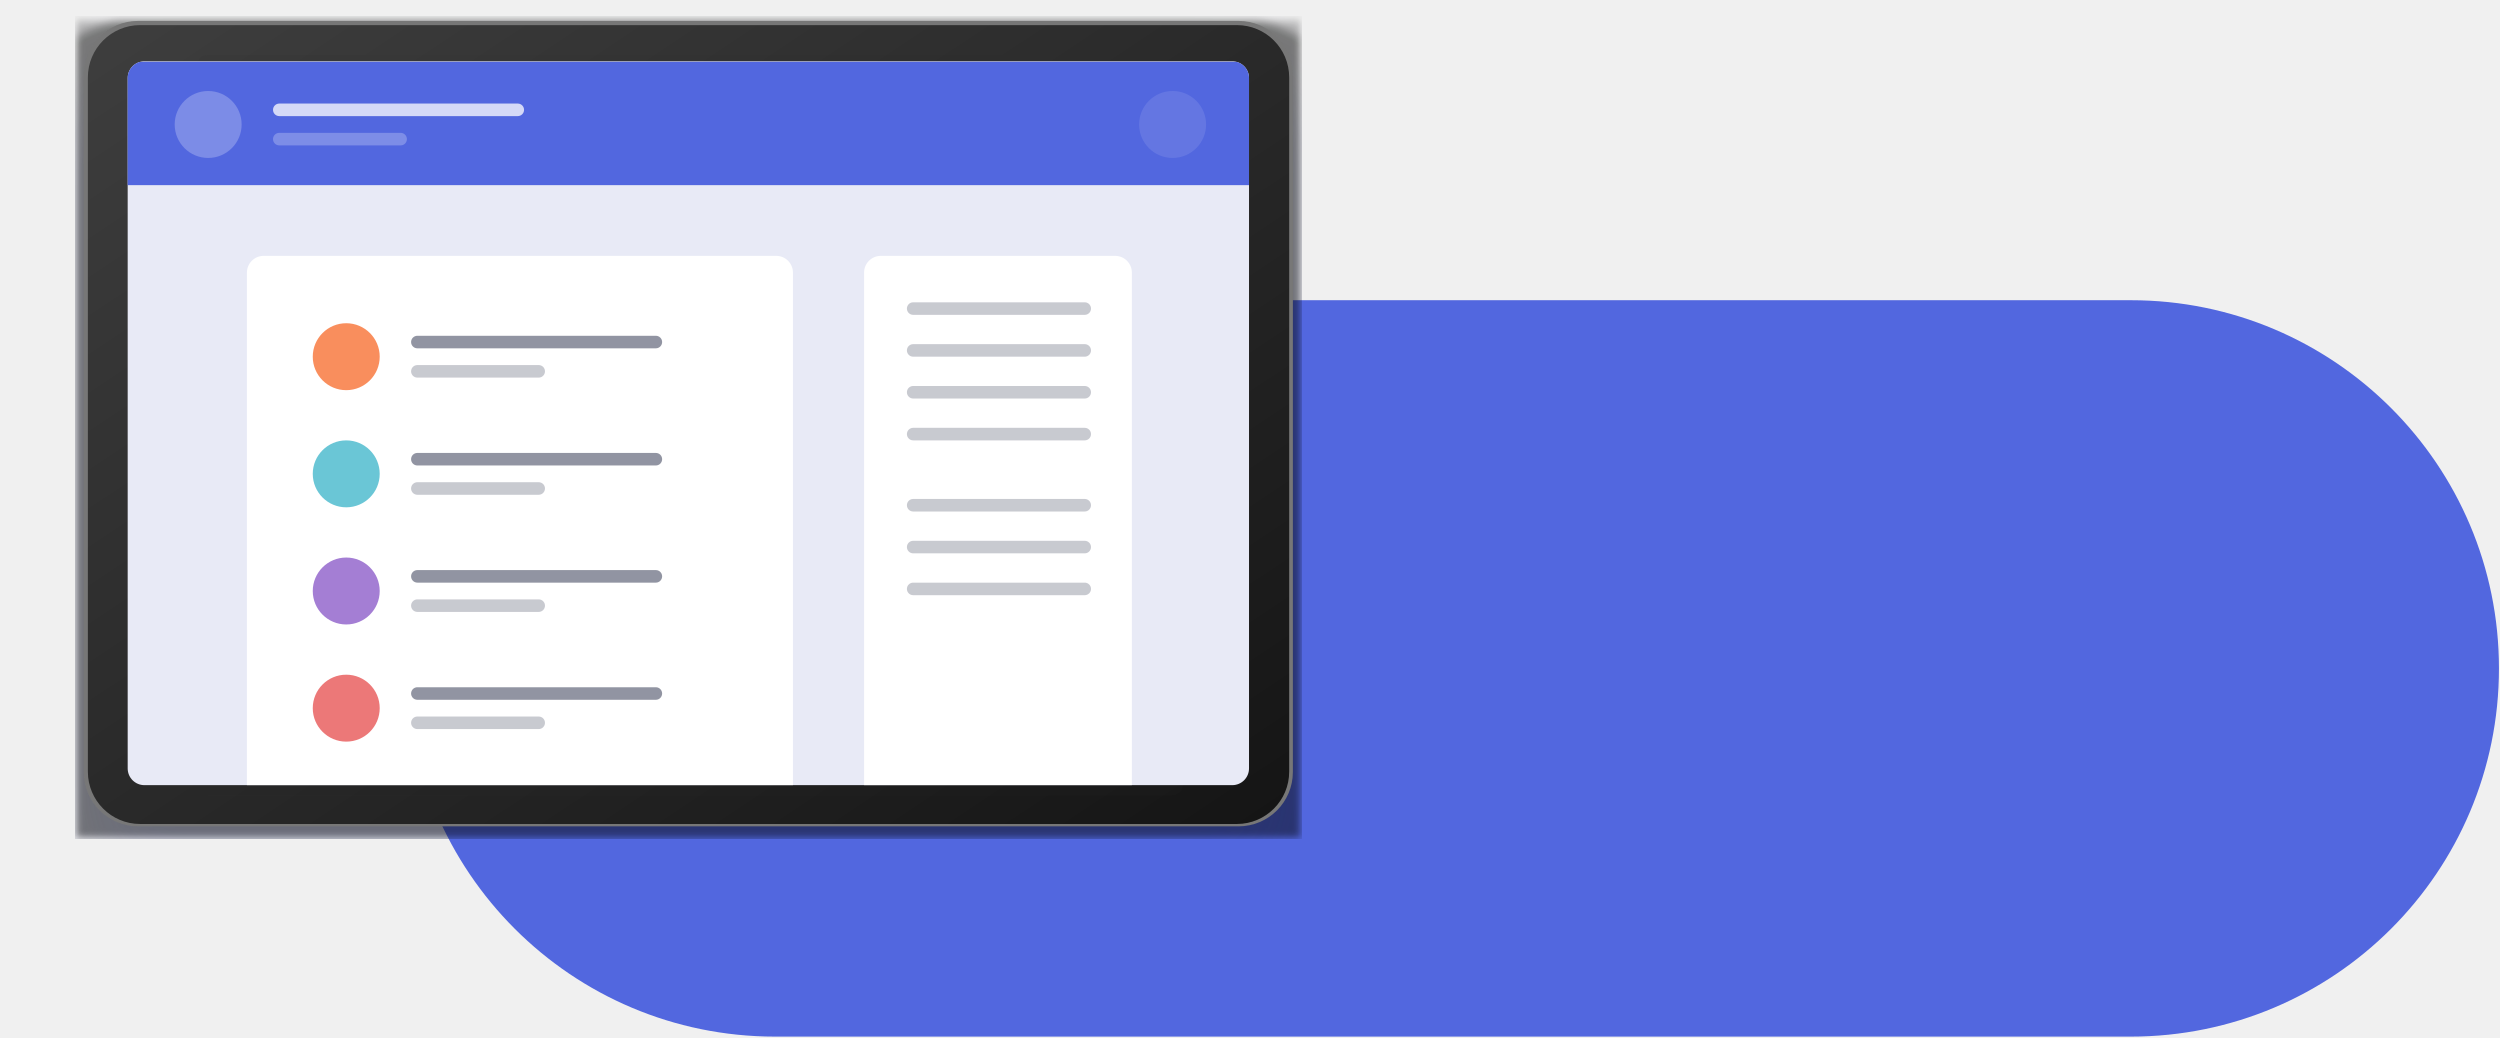
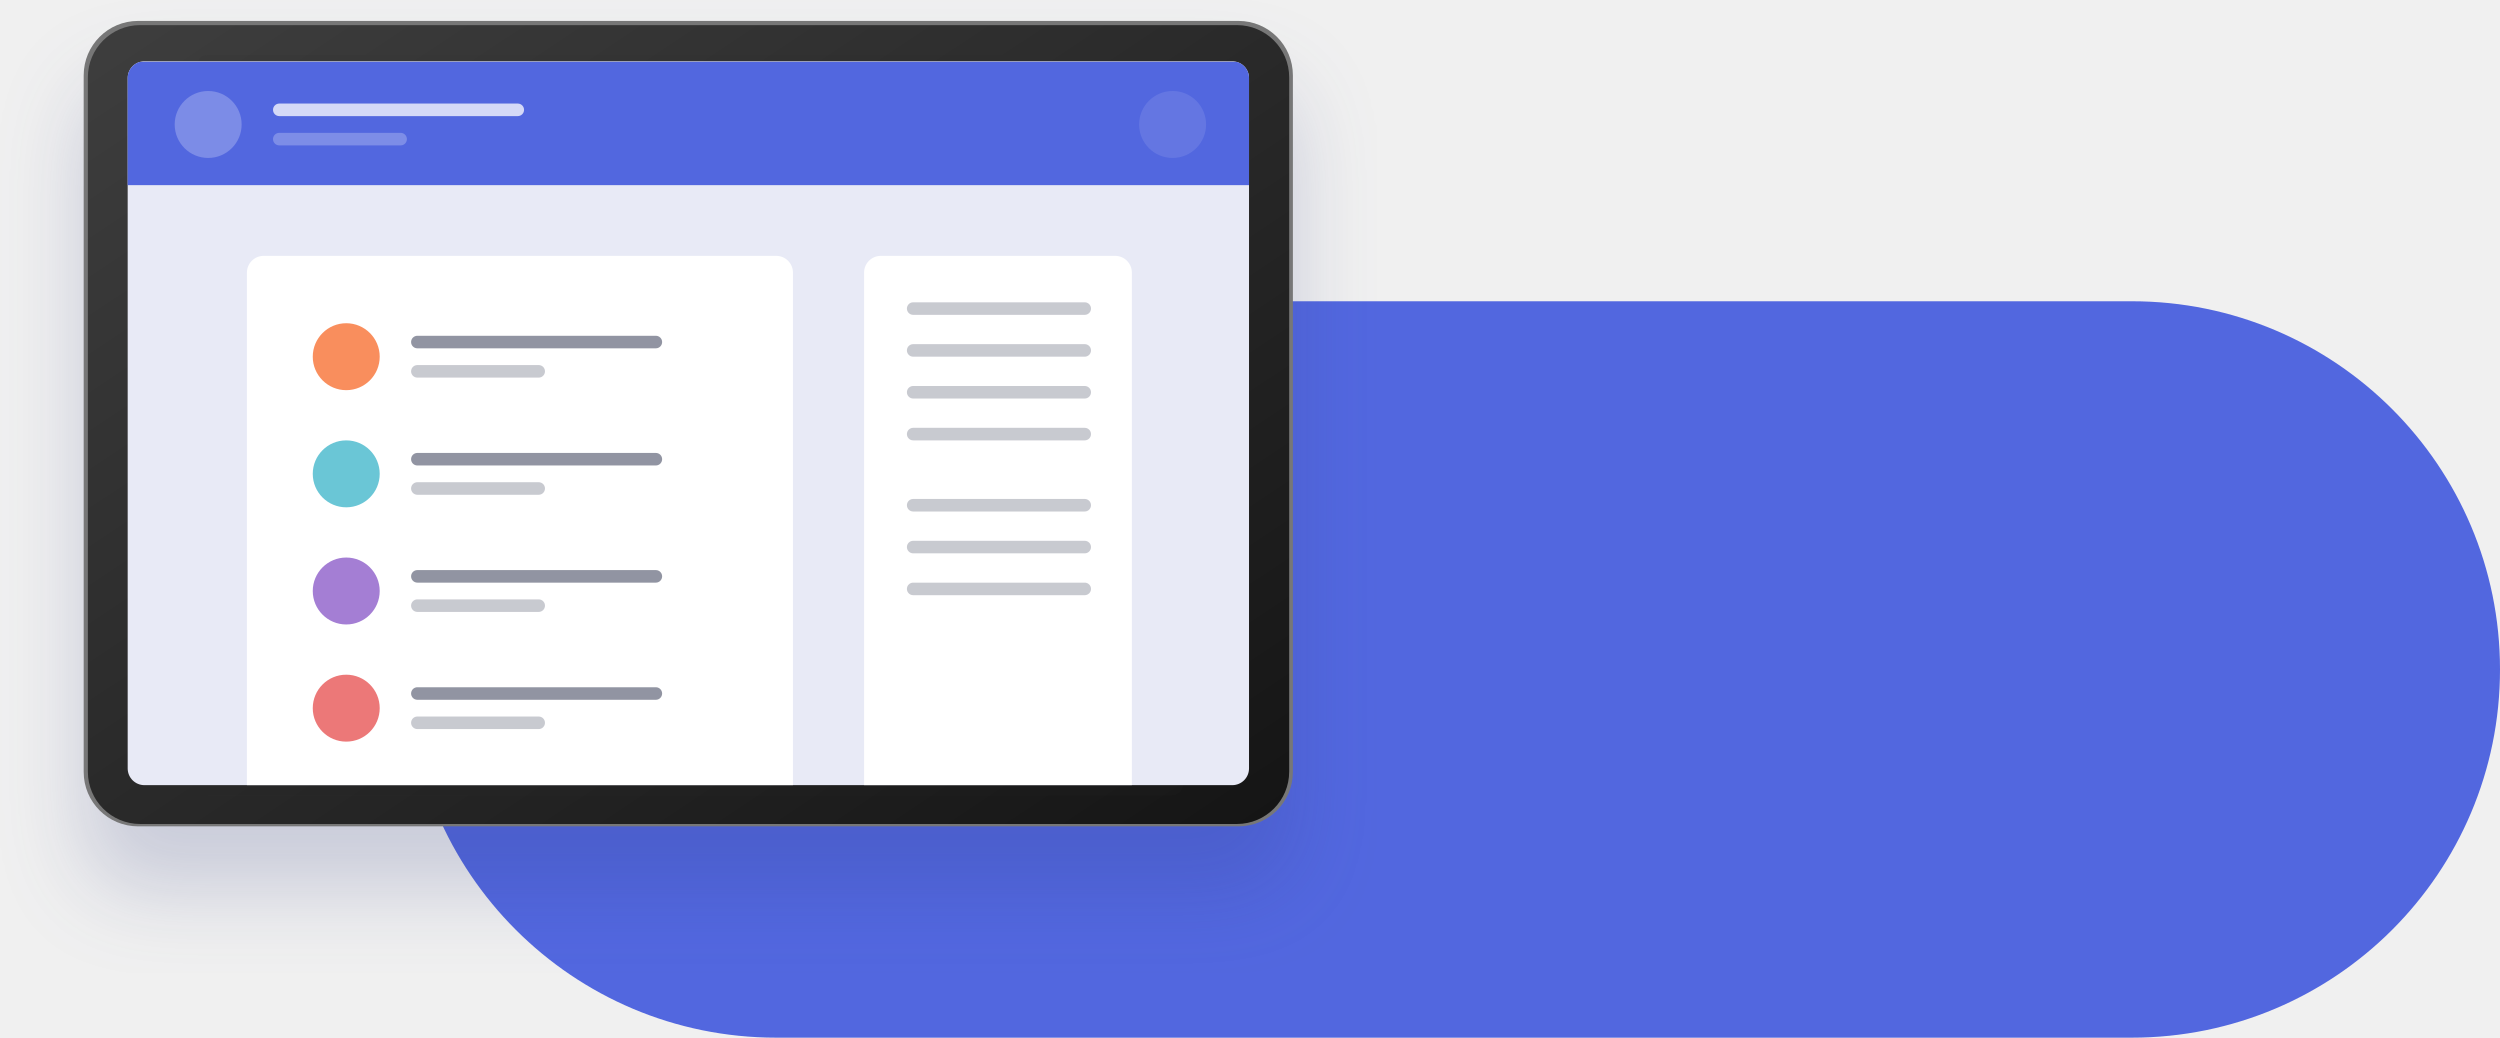
<svg xmlns="http://www.w3.org/2000/svg" width="1195" height="496" viewBox="0 0 1195 496" fill="none">
-   <rect x="194.5" y="143.5" width="1000" height="352" rx="176" fill="#5267DF" />
-   <g filter="url(#filter0_d_8230_2)">
-     <g filter="url(#filter1_d_8230_2)">
-       <rect x="40" y="10" width="578" height="385" rx="26" fill="#777777" />
-     </g>
-     <rect x="42" y="12" width="574.23" height="381.865" rx="25" fill="url(#paint0_linear_8230_2)" />
-     <rect opacity="0.1" x="94.03" y="26.303" width="471.463" height="353.756" rx="5" fill="#2A2A2A" />
-     <rect x="61.03" y="29.303" width="536" height="346" rx="8" fill="#E8EAF6" />
-     <mask id="mask0_8230_2" style="mask-type:luminance" maskUnits="userSpaceOnUse" x="61" y="29" width="537" height="347">
-       <rect x="61.03" y="29.303" width="536" height="346" rx="8" fill="white" />
-     </mask>
-     <g mask="url(#mask0_8230_2)">
-       <rect x="57.5" y="29.5" width="547" height="59" fill="#5267DF" />
-       <circle opacity="0.245" cx="99.5" cy="59.5" r="16" fill="white" />
-       <circle opacity="0.104" cx="560.5" cy="59.5" r="16" fill="white" />
-       <rect opacity="0.75" x="130.5" y="49.5" width="120" height="6" rx="3" fill="white" />
-       <rect opacity="0.25" x="130.5" y="63.5" width="64" height="6" rx="3" fill="white" />
-       <rect x="118.03" y="122.303" width="261" height="316" rx="8" fill="white" />
-       <rect x="413.03" y="122.303" width="128" height="316" rx="8" fill="white" />
-       <rect opacity="0.5" x="196.5" y="160.5" width="120" height="6" rx="3" fill="#242A45" />
-     </g>
-     <circle cx="165.5" cy="170.5" r="16" fill="#F98E5D" />
-     <rect opacity="0.25" x="433.5" y="144.5" width="88" height="6" rx="3" fill="#242A45" />
-     <rect opacity="0.25" x="433.5" y="164.5" width="88" height="6" rx="3" fill="#242A45" />
-     <rect opacity="0.25" x="433.5" y="184.5" width="88" height="6" rx="3" fill="#242A45" />
-     <rect opacity="0.25" x="433.5" y="204.5" width="88" height="6" rx="3" fill="#242A45" />
-     <rect opacity="0.25" x="433.5" y="238.5" width="88" height="6" rx="3" fill="#242A45" />
-     <rect opacity="0.25" x="433.5" y="258.5" width="88" height="6" rx="3" fill="#242A45" />
-     <rect opacity="0.25" x="433.5" y="278.5" width="88" height="6" rx="3" fill="#242A45" />
-     <rect opacity="0.25" x="196.5" y="174.5" width="64" height="6" rx="3" fill="#242A45" />
-     <circle cx="165.5" cy="226.5" r="16" fill="#6AC6D6" />
-     <rect opacity="0.5" x="196.5" y="216.5" width="120" height="6" rx="3" fill="#242A45" />
-     <rect opacity="0.25" x="196.5" y="230.5" width="64" height="6" rx="3" fill="#242A45" />
-     <circle cx="165.5" cy="282.5" r="16" fill="#A47ED4" />
-     <rect opacity="0.5" x="196.5" y="272.5" width="120" height="6" rx="3" fill="#242A45" />
-     <rect opacity="0.25" x="196.5" y="286.5" width="64" height="6" rx="3" fill="#242A45" />
-     <circle cx="165.5" cy="338.5" r="16" fill="#EC7878" />
-     <rect opacity="0.5" x="196.5" y="328.5" width="120" height="6" rx="3" fill="#242A45" />
-     <rect opacity="0.25" x="196.5" y="342.5" width="64" height="6" rx="3" fill="#242A45" />
+   <rect x="195" y="144" width="1000" height="352" rx="176" fill="#5267DF" />
+   <g filter="url(#filter0_d_8237_6)">
+     <rect x="40" y="10" width="578" height="385" rx="26" fill="#777777" />
  </g>
+   <rect x="42" y="12" width="574.23" height="381.865" rx="25" fill="url(#paint0_linear_8237_6)" />
+   <rect opacity="0.1" x="94.031" y="26.303" width="471.463" height="353.756" rx="5" fill="#2A2A2A" />
+   <rect x="61.031" y="29.303" width="536" height="346" rx="8" fill="#E8EAF6" />
+   <mask id="mask0_8237_6" style="mask-type:luminance" maskUnits="userSpaceOnUse" x="61" y="29" width="537" height="347">
+     <rect x="61.031" y="29.303" width="536" height="346" rx="8" fill="white" />
+   </mask>
+   <g mask="url(#mask0_8237_6)">
+     <rect x="57.5" y="29.5" width="547" height="59" fill="#5267DF" />
+     <circle opacity="0.245" cx="99.5" cy="59.5" r="16" fill="white" />
+     <circle opacity="0.104" cx="560.5" cy="59.5" r="16" fill="white" />
+     <rect opacity="0.75" x="130.5" y="49.5" width="120" height="6" rx="3" fill="white" />
+     <rect opacity="0.25" x="130.5" y="63.5" width="64" height="6" rx="3" fill="white" />
+     <rect x="118.031" y="122.303" width="261" height="316" rx="8" fill="white" />
+     <rect x="413.031" y="122.303" width="128" height="316" rx="8" fill="white" />
+     <rect opacity="0.5" x="196.5" y="160.5" width="120" height="6" rx="3" fill="#242A45" />
+   </g>
+   <circle cx="165.5" cy="170.5" r="16" fill="#F98E5D" />
+   <rect opacity="0.25" x="433.5" y="144.5" width="88" height="6" rx="3" fill="#242A45" />
+   <rect opacity="0.25" x="433.5" y="164.5" width="88" height="6" rx="3" fill="#242A45" />
+   <rect opacity="0.25" x="433.5" y="184.5" width="88" height="6" rx="3" fill="#242A45" />
+   <rect opacity="0.25" x="433.5" y="204.5" width="88" height="6" rx="3" fill="#242A45" />
+   <rect opacity="0.25" x="433.5" y="238.5" width="88" height="6" rx="3" fill="#242A45" />
+   <rect opacity="0.25" x="433.5" y="258.5" width="88" height="6" rx="3" fill="#242A45" />
+   <rect opacity="0.25" x="433.5" y="278.5" width="88" height="6" rx="3" fill="#242A45" />
+   <rect opacity="0.25" x="196.5" y="174.5" width="64" height="6" rx="3" fill="#242A45" />
+   <circle cx="165.5" cy="226.5" r="16" fill="#6AC6D6" />
+   <rect opacity="0.5" x="196.5" y="216.5" width="120" height="6" rx="3" fill="#242A45" />
+   <rect opacity="0.25" x="196.5" y="230.5" width="64" height="6" rx="3" fill="#242A45" />
+   <circle cx="165.5" cy="282.5" r="16" fill="#A47ED4" />
+   <rect opacity="0.5" x="196.5" y="272.5" width="120" height="6" rx="3" fill="#242A45" />
+   <rect opacity="0.25" x="196.5" y="286.5" width="64" height="6" rx="3" fill="#242A45" />
+   <circle cx="165.5" cy="338.5" r="16" fill="#EC7878" />
+   <rect opacity="0.5" x="196.5" y="328.5" width="120" height="6" rx="3" fill="#242A45" />
+   <rect opacity="0.25" x="196.5" y="342.5" width="64" height="6" rx="3" fill="#242A45" />
  <defs>
-     <filter id="filter0_d_8230_2" x="36" y="8" width="586" height="393" filterUnits="userSpaceOnUse" color-interpolation-filters="sRGB">
-       <feFlood flood-opacity="0" result="BackgroundImageFix" />
-       <feColorMatrix in="SourceAlpha" type="matrix" values="0 0 0 0 0 0 0 0 0 0 0 0 0 0 0 0 0 0 127 0" result="hardAlpha" />
-       <feOffset dy="2" />
-       <feGaussianBlur stdDeviation="2" />
-       <feColorMatrix type="matrix" values="0 0 0 0 0 0 0 0 0 0 0 0 0 0 0 0 0 0 0.5 0" />
-       <feBlend mode="normal" in2="BackgroundImageFix" result="effect1_dropShadow_8230_2" />
-       <feBlend mode="normal" in="SourceGraphic" in2="effect1_dropShadow_8230_2" result="shape" />
-     </filter>
-     <filter id="filter1_d_8230_2" x="0" y="0" width="658" height="465" filterUnits="userSpaceOnUse" color-interpolation-filters="sRGB">
+     <filter id="filter0_d_8237_6" x="0" y="0" width="658" height="465" filterUnits="userSpaceOnUse" color-interpolation-filters="sRGB">
      <feFlood flood-opacity="0" result="BackgroundImageFix" />
      <feColorMatrix in="SourceAlpha" type="matrix" values="0 0 0 0 0 0 0 0 0 0 0 0 0 0 0 0 0 0 127 0" result="hardAlpha" />
      <feOffset dy="30" />
      <feGaussianBlur stdDeviation="20" />
      <feColorMatrix type="matrix" values="0 0 0 0 0.182 0 0 0 0 0.231 0 0 0 0 0.506 0 0 0 0.2 0" />
-       <feBlend mode="normal" in2="BackgroundImageFix" result="effect1_dropShadow_8230_2" />
-       <feBlend mode="normal" in="SourceGraphic" in2="effect1_dropShadow_8230_2" result="shape" />
+       <feBlend mode="normal" in2="BackgroundImageFix" result="effect1_dropShadow_8237_6" />
+       <feBlend mode="normal" in="SourceGraphic" in2="effect1_dropShadow_8237_6" result="shape" />
    </filter>
-     <linearGradient id="paint0_linear_8230_2" x1="887.542" y1="205.906" x2="547.825" y2="-304.944" gradientUnits="userSpaceOnUse">
+     <linearGradient id="paint0_linear_8237_6" x1="887.542" y1="205.906" x2="547.825" y2="-304.944" gradientUnits="userSpaceOnUse">
      <stop stop-color="#151515" />
      <stop offset="1" stop-color="#3D3D3D" />
    </linearGradient>
  </defs>
</svg>
